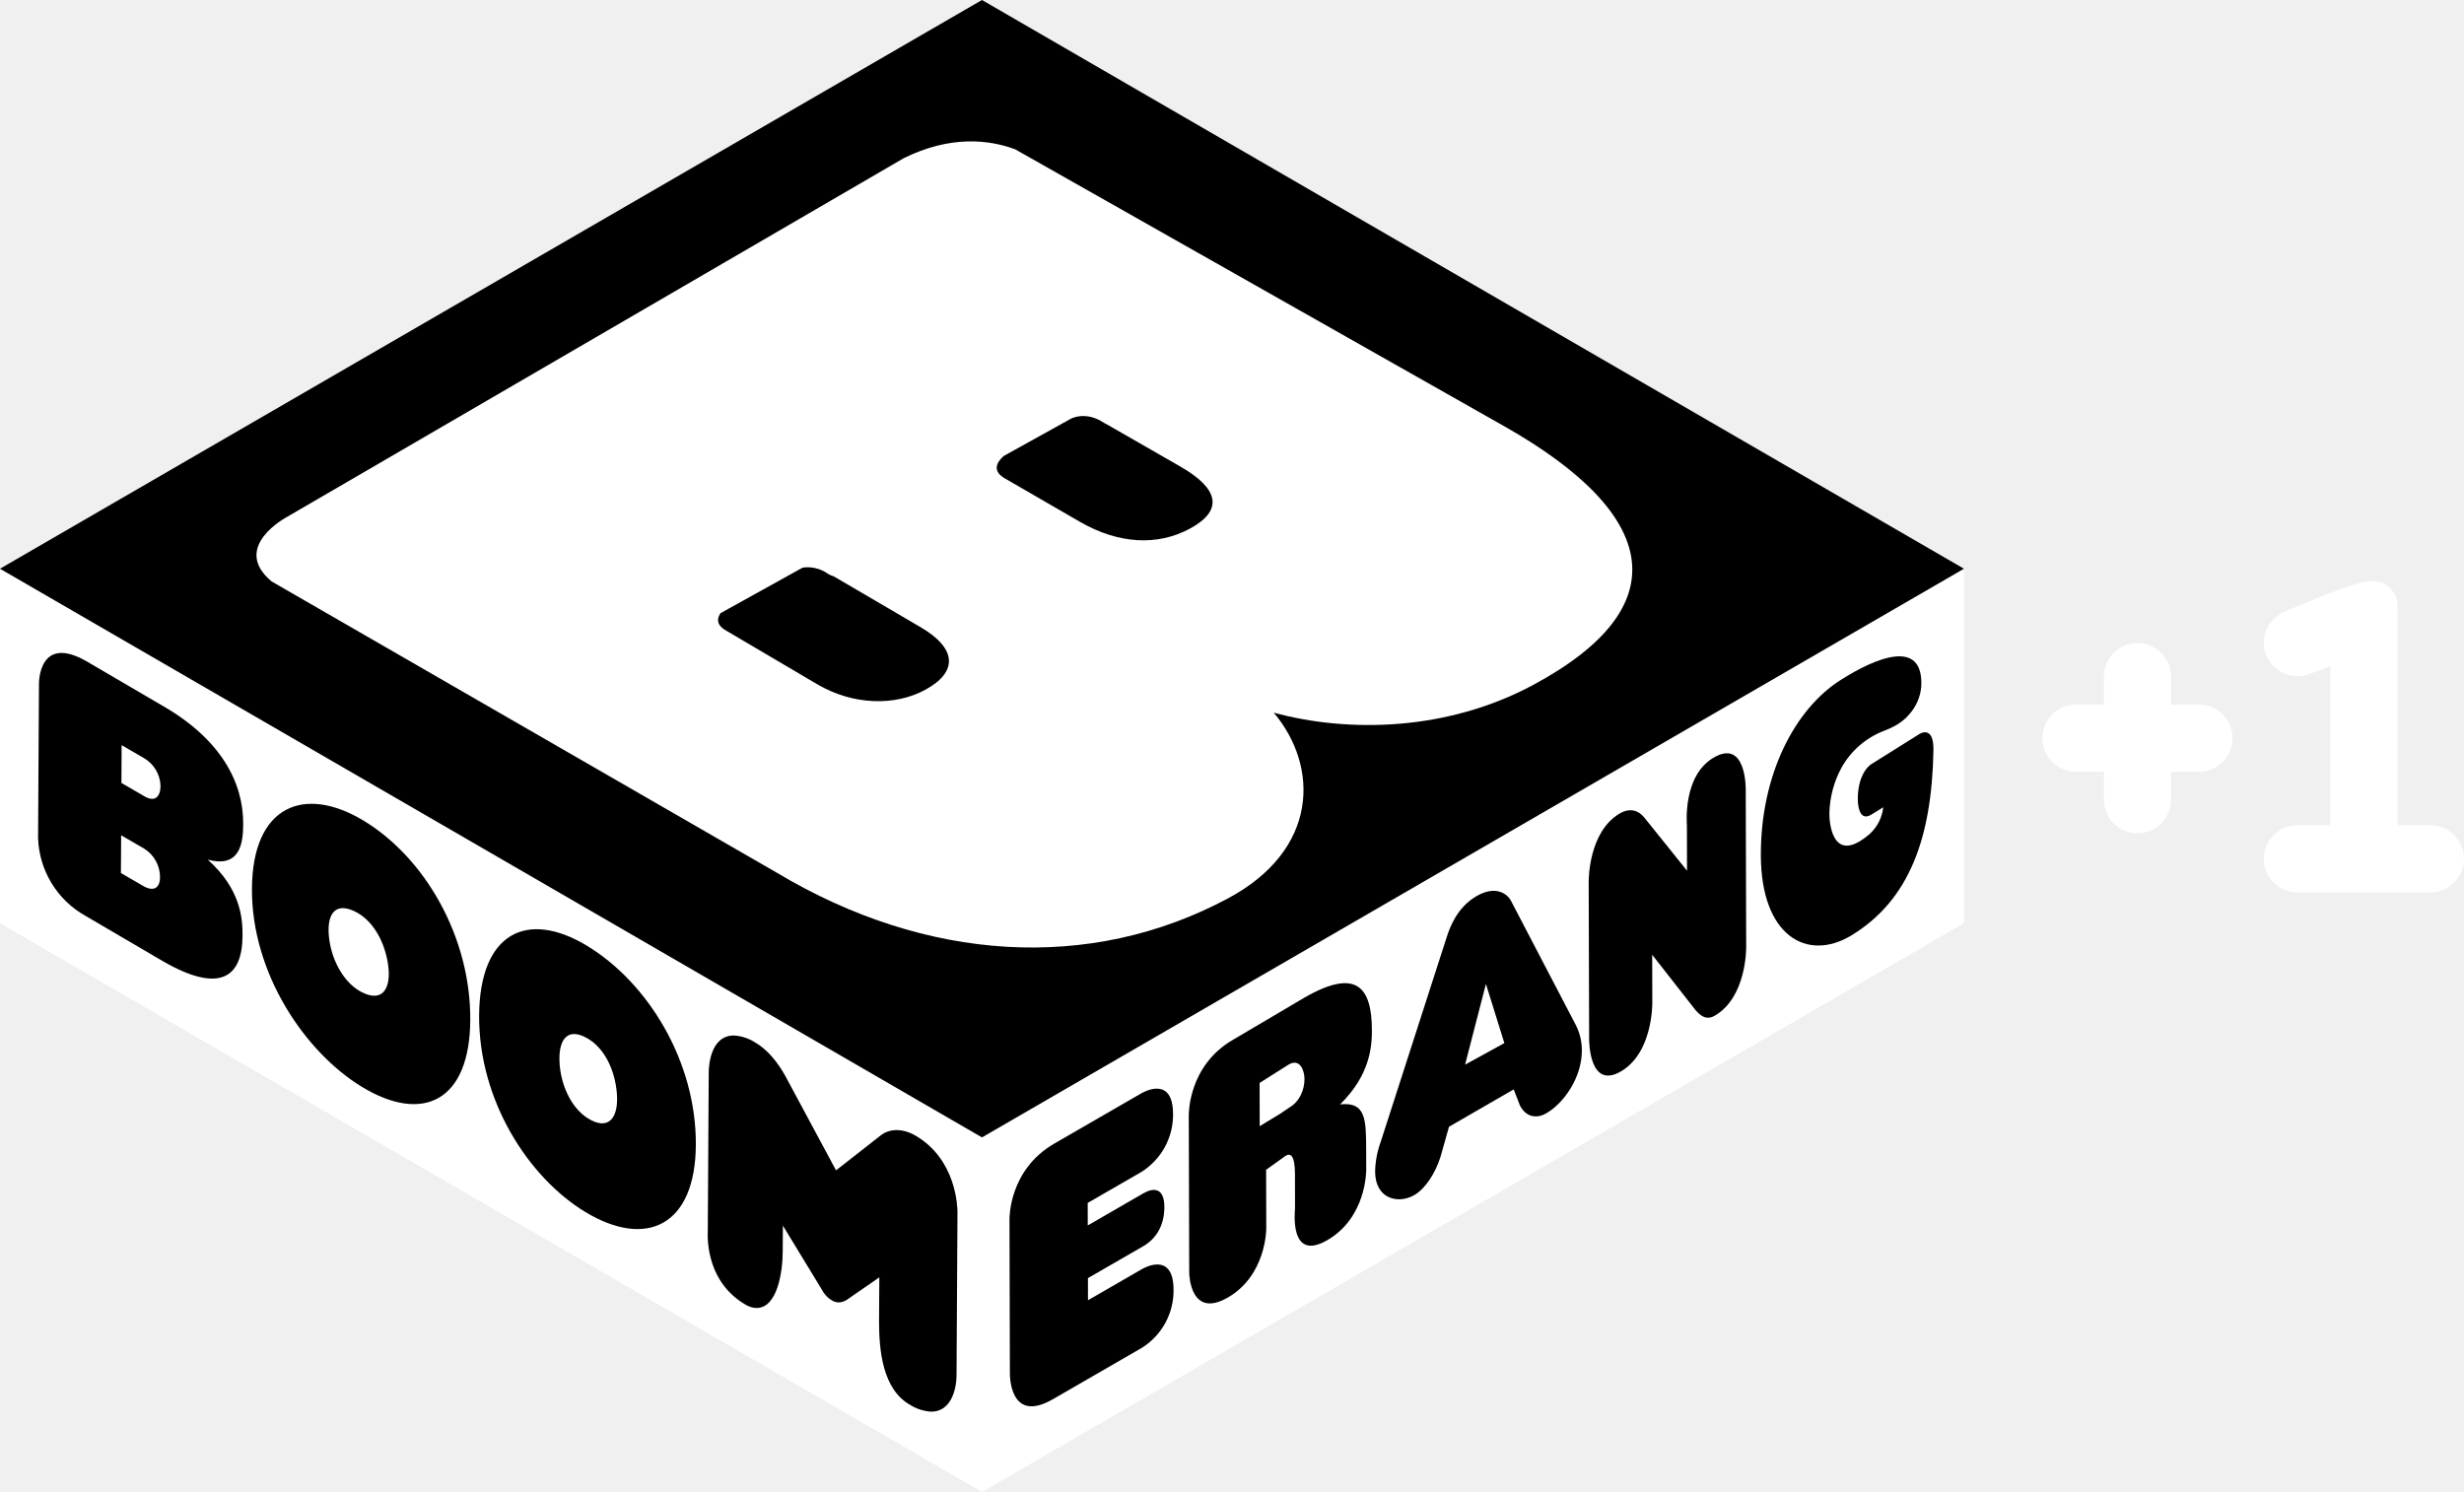
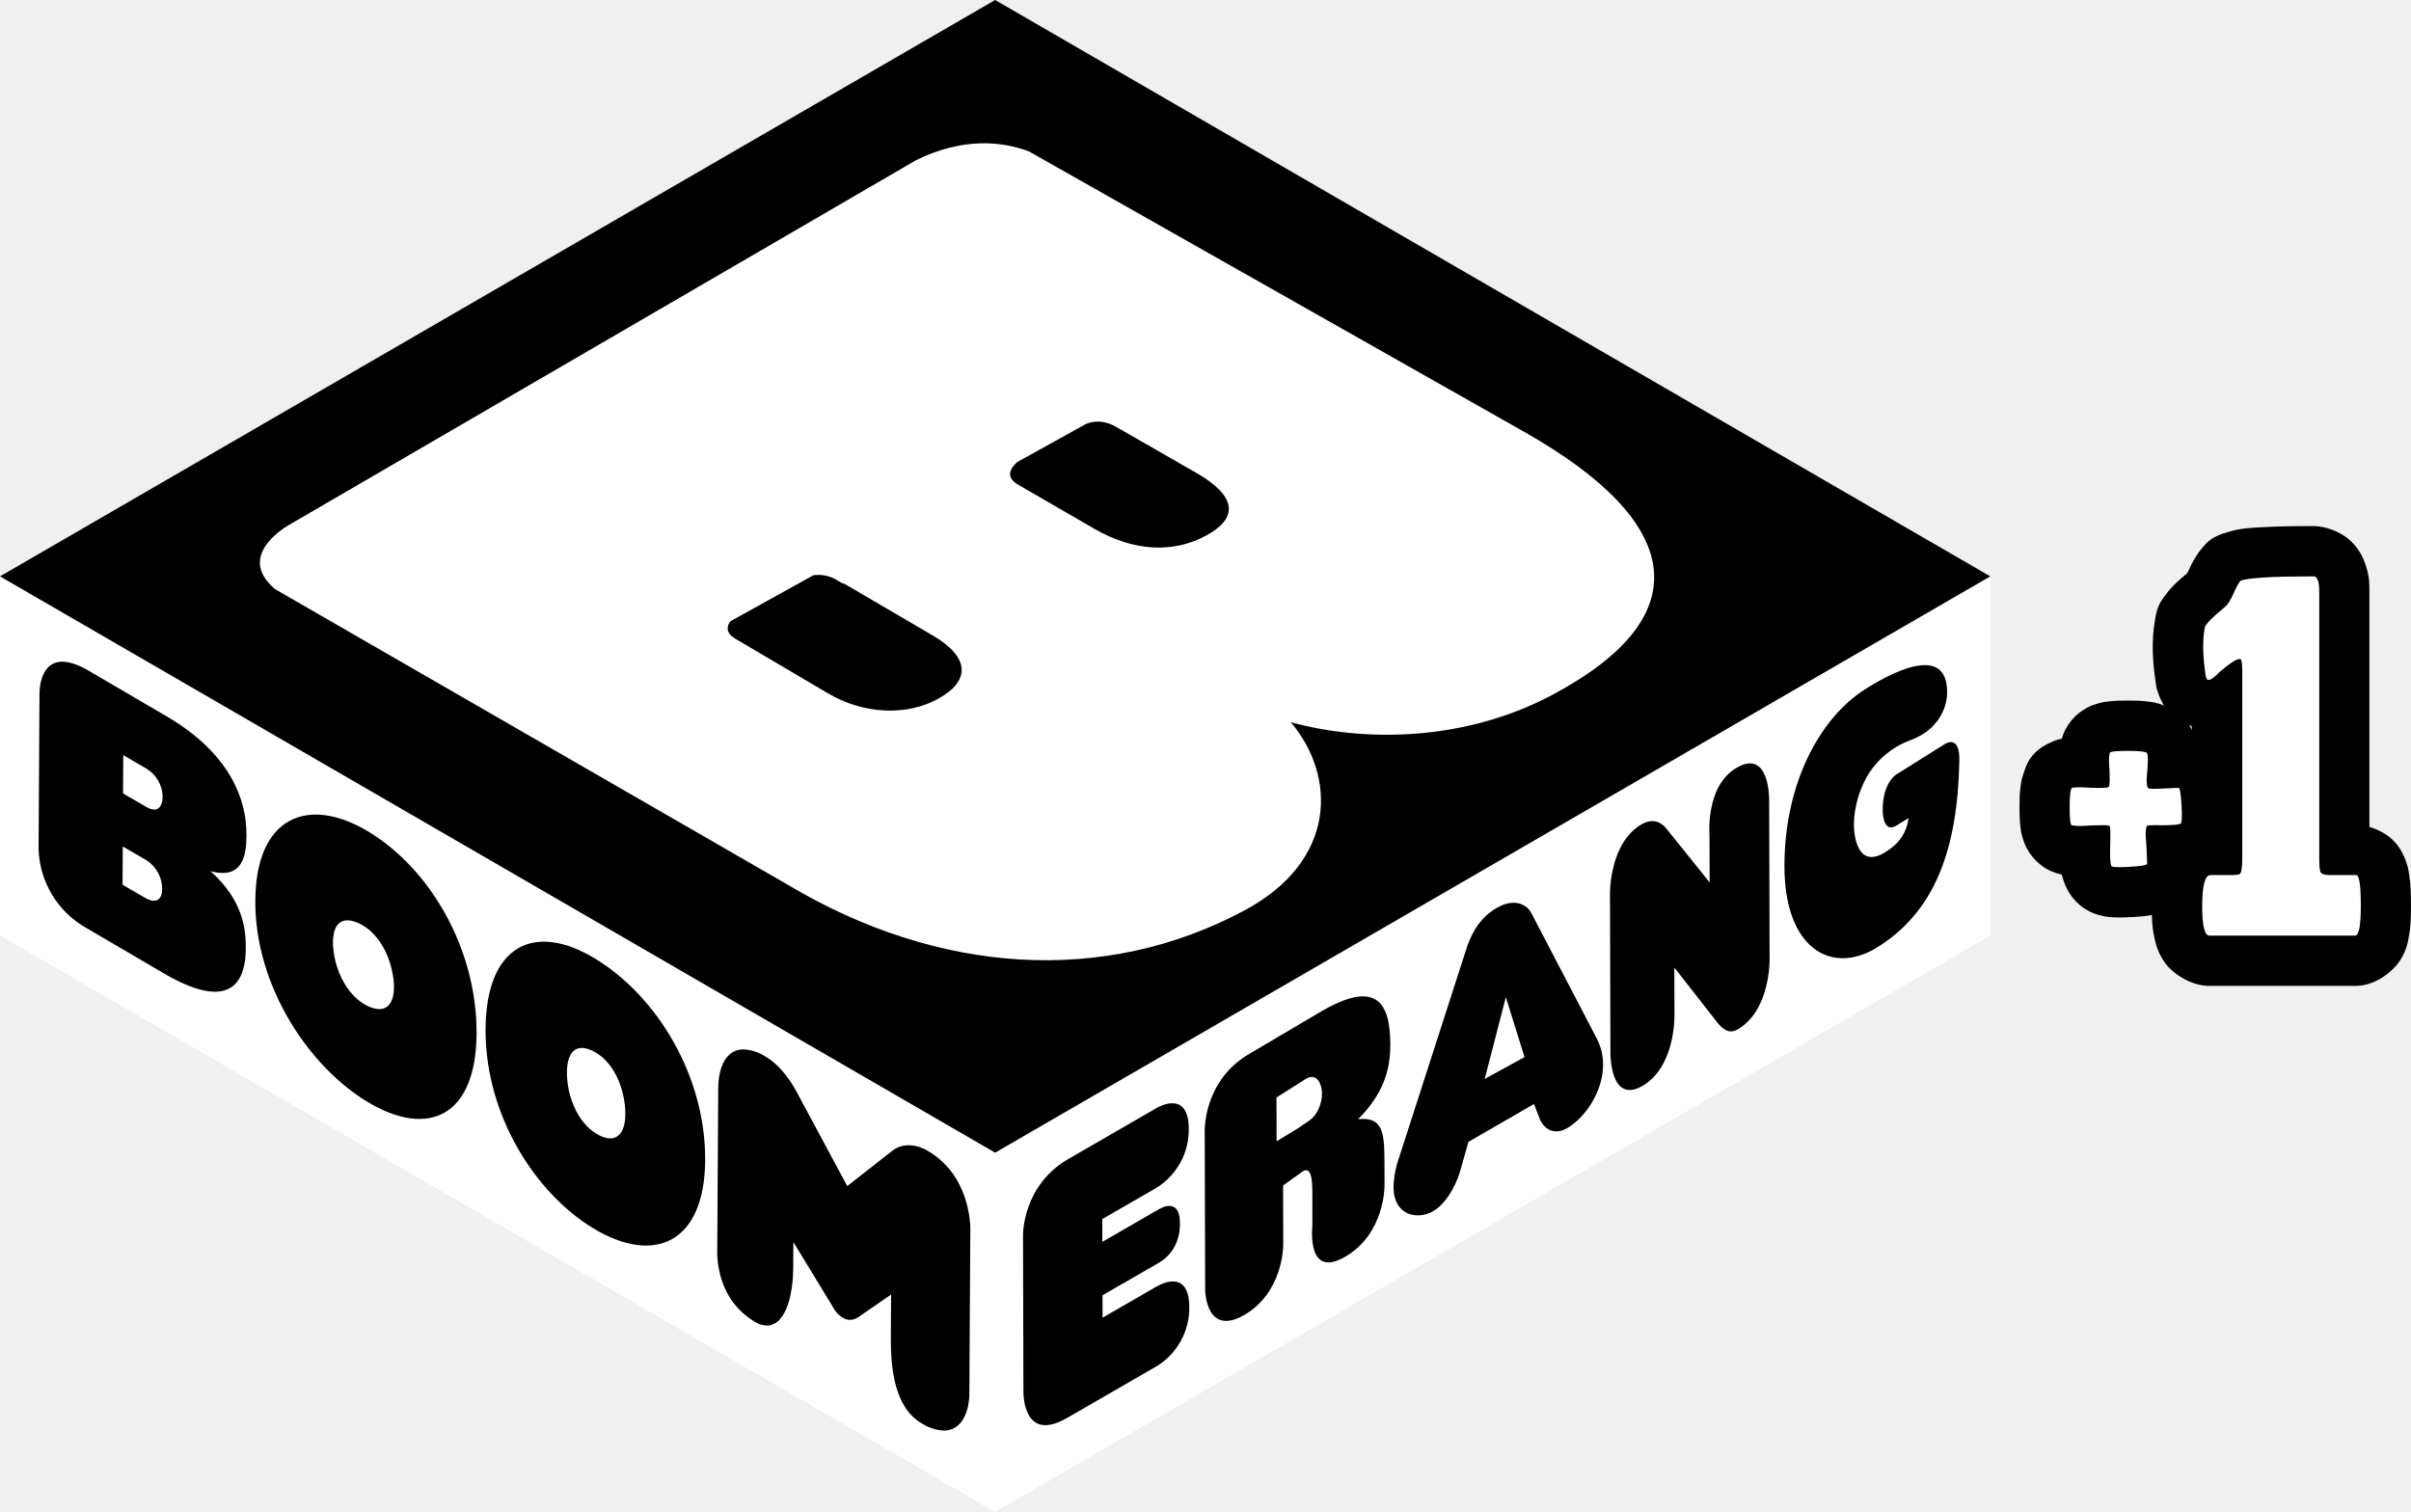
- <svg xmlns="http://www.w3.org/2000/svg" width="927.94" height="561.95" version="1.1" viewBox="0 0 927.94 561.95">
+ <svg xmlns="http://www.w3.org/2000/svg" width="895.97" height="561.94" version="1.1" viewBox="0 0 895.97 561.94">
  <path d="m369.81 428.4-369.81-214.19v133.52l369.81 214.21 369.81-214.21v-133.52z" fill="#fff" />
-   <path d="m369.81 0 369.81 214.21-369.81 214.19-369.81-214.19z" />
+   <path d="M 369.81,0 739.62,214.21 369.81,428.4 0,214.21 Z" />
  <path d="m693.24 256.09c13.176-8.392 31.303-15.924 30.296 2.559a17.864 17.864 0 0 1-4.553 10.448c-2.602 3.063-5.896 4.805-9.525 6.189a31.079 31.079 0 0 0-15.861 13.7 37.764 37.764 0 0 0-4.658 17.246c-0.042 3.756 1.112 16.952 11.581 10.553a25.515 25.515 0 0 0 3.504-2.581 15.94 15.94 0 0 0 5.203-10.155l-4.469 2.77c-5.203 3.21-5.119-5.602-5.119-6.042 0.105-9.84 4.826-12.778 5.077-12.945l18.107-11.351c0.273-0.168 5.497-3.462 5.308 6.21-0.629 32.793-8.98 56.354-31.01 69.698-16.638 9.966-33.905 0.105-33.989-30.254-0.084-30.506 12.882-55.179 30.107-66.047" />
  <path d="m222.8 422.01c7.071 3.504 10.197-1.825 9.504-10.26-0.692-8.56-4.637-17.519-12.043-21.169-7.28-3.609-10.175 1.951-9.483 10.511 0.672 8.455 4.951 17.435 12.022 20.918m-1.783-65.817c23.016 13.91 41.227 43.598 41.038 75.006-0.168 30.443-18.589 39.213-41.605 25.303-21.4-12.945-40.178-41.983-40.01-73.978 0.189-31.387 18.211-39.843 40.577-26.331" />
  <path d="m344.73 427.7c-4.784-2.77-9.777-2.707-13.155 0.021l-16.722 13.092-18.421-34.283c-1.888-3.672-5.98-10.385-12.043-13.889a16.557 16.557 0 0 0-8.036-2.623c-9.127 0-9.442 12.4-9.442 13.826l-0.357 59.481c-0.231 4.49 0.063 19.806 14.204 28.072a8.243 8.243 0 0 0 4.154 1.259c7.784 0 9.861-13.449 9.861-21.4l0.063-9.63 14.686 24.128a9.766 9.766 0 0 0 3.924 4.133c1.993 1.154 4.259 0.776 6.441-0.986l11.266-7.784-0.105 16.47c0 10.721 1.217 25.68 11.728 31.576a16.814 16.814 0 0 0 7.994 2.539c6.923-0.021 9.442-7.469 9.462-13.889l0.357-61.138c0-2.014-0.377-19.974-15.861-28.974" />
  <path d="m54.411 299.94c4.008 2.329 6.022 0.105 6.043-3.986a12.587 12.587 0 0 0-6.295-10.448l-8.35-4.847-0.085 14.225zm-0.524 33.737c4.553 2.644 6.357 0.042 6.378-3.084a12.671 12.671 0 0 0-5.958-10.952l-8.686-5.036-0.084 14.225zm24.338-9.903c12.232 10.931 13.176 21.778 13.113 28.702-0.084 15.924-8.812 21.862-30.191 9.441l-28.87-16.91a34.909 34.909 0 0 1-17.938-29.352l0.336-58.054c0-0.692 0-18.946 18.148-8.393l28.891 16.911c21.359 12.421 29.981 28.45 29.876 44.375-0.042 6.903-1.091 16.596-13.365 13.281" />
  <path d="m137.26 374.18c7.238 3.084 10.071-2.413 8.896-10.784-1.196-8.518-5.686-17.225-13.281-20.456-7.49-3.189-10.049 2.539-8.854 11.057 1.175 8.393 5.959 17.099 13.239 20.184m-0.294-65.061c22.995 13.91 40.325 43.682 40.136 75.069-0.168 30.443-17.708 39.15-40.702 25.24-21.401-12.945-41.689-42.696-41.521-74.692 0.189-31.387 19.722-39.129 42.087-25.617" />
  <path d="m610.09 306.34c3.734-2.161 6.966-1.07 9.022 1.427l16.218 20.183-0.042-16.931c0-0.692-1.699-18.883 10.176-25.722 12.022-6.945 11.98 11.288 11.98 11.98l0.168 59.397c0 0.839 0.063 19.009-11.875 25.911-2.455 1.406-4.553 0.902-7.113-2.014l-16.407-20.96 0.042 18.044c0 0.839 0.063 19.03-11.896 25.932-11.833 6.819-11.896-11.351-11.896-12.19l-0.168-59.334c0-0.713-0.042-18.883 11.791-25.722" />
  <path d="m429.77 411.83c0.965-0.567 11.959-6.756 12.001 7.763a25.394 25.394 0 0 1-11.917 21.82l-20.225 11.665 0.021 8.476 20.96-12.106c3.671-2.119 7.868-2.287 7.888 5.182 0.021 8.036-4.154 12.567-7.825 14.686l-20.96 12.085 0.021 8.329 20.226-11.665c0.965-0.567 11.959-6.777 12.001 7.742a25.418 25.418 0 0 1-11.917 21.841l-33.527 19.365c-16.24 9.379-16.176-8.875-16.197-9.714l-0.147-57.928c-0.021-0.692-0.168-18.82 16.911-28.66z" />
  <path d="m551.75 401 14.791-8.119-6.944-22.282zm41.647-15.022a20.951 20.951 0 0 1 2.329 9.651c0.042 10.155-6.756 19.869-13.386 23.687-4.112 2.371-7.952 1.049-9.966-3.021l-2.308-5.98-24.379 14.078-3.168 11.246c-2.014 6.399-5.791 12.106-9.903 14.498-6.021 3.462-14.728 1.532-14.75-8.896a34.701 34.701 0 0 1 2.056-11.015l24.988-77.503c1.091-3.315 3.756-10.952 11.204-15.232 7.511-4.343 11.729-0.42 12.84 1.637z" />
  <path class="a" d="m566.49 160.54-168.41-95.379-15.757-8.917c-9.986-3.714-24.443-5.308-41.94 3.315l-232.26 135.12s-21.464 11.288-5.832 24.317l190.42 109.81c56.082 33.486 117.72 37.472 169.82 9.525 34.241-18.358 34.22-49.683 17.162-69.908 28.135 7.658 65.313 6.966 97.666-10.428 54.361-29.184 48.256-63.97-10.868-97.456" fill="#fff" />
  <path d="m444.58 175.76-27.883-16.008a7.655 7.655 0 0 1-1.196-0.651c-5.14-3.273-9.337-2.602-11.896-1.553l-2.286 1.259c-0.252 0.189-0.378 0.294-0.378 0.294l-0.063-0.042-23.121 12.819 0.042 0.105s-5.476 4.301 0 7.805c0.042 0.021 0.042 0.042 0.084 0.084l28.911 16.722c14.309 8.245 29.08 9.232 41.542 2.392 12.504-6.861 10.637-14.959-3.756-23.226" />
  <path d="m346.7 236.23-32.73-19.156a7.369 7.369 0 0 1-2.245-1.007 13.133 13.133 0 0 0-9.462-2.266l-30.905 17.141c-1.091 1.574-1.868 4.028 1.489 6.19l0.042 0.042 34.828 20.519c13.595 8.015 29.498 8.287 40.807 2.077 12.274-6.714 11.875-15.526-1.825-23.54" />
  <path d="m485.69 417.06c3.734-2.161 5.581-6.609 5.581-10.7-0.021-3.105-1.679-7.868-5.937-5.413l-10.973 6.945 0.042 16.281 7.868-4.784m22.408-3.42c9.882-1.049 9.777 5.854 9.819 17.687l0.021 6.903c0 0.839-0.063 18.107-14.687 26.562-14.497 8.371-12.127-11.267-12.127-12.106l-0.021-12.819c-0.021-7.322-1.804-7.868-3.462-6.903l-7.406 5.308 0.063 22.113c0 0.86-0.273 17.813-14.477 25.996-13.973 8.078-14.54-8.393-14.54-9.253l-0.168-59.313c0-0.692-0.168-18.82 16.722-28.555l26.772-15.798c19.89-11.498 25.429-3.693 25.47 12.232 0.021 6.63-0.902 17.037-11.98 27.946" />
-   <g fill="#fff">
-     <path d="m804.97 242.22c-6.987 0-12.652 5.663-12.652 12.65v10.514h-10.523c-6.983 6e-3 -12.641 5.67-12.641 12.652 0 6.983 5.658 12.644 12.641 12.65h10.523v10.525c6e-3 6.983 5.67 12.641 12.652 12.641 6.983 0 12.644-5.658 12.65-12.641v-10.525h10.514c6.987 0 12.652-5.663 12.652-12.65 0-6.987-5.665-12.652-12.652-12.652h-10.514v-10.514c0-6.987-5.663-12.65-12.65-12.65z" />
-     <path d="m893.52 218.82c-6.226 0-22.814 7.198-32.676 11.32-6.56 2.737-9.939 9.651-7.551 16.213 2.388 6.562 9.64 9.943 16.205 7.564l8.084-2.941v59.828h-12.414c-6.983 6e-3 -12.641 5.668-12.641 12.65s5.658 12.642 12.641 12.652h50.121c6.987 0 12.65-5.665 12.65-12.652 0-6.987-5.663-12.65-12.65-12.65h-12.404v-82.701c0-2.574-0.931-4.765-2.793-6.572-1.807-1.807-3.998-2.711-6.572-2.711z" />
+   <g transform="translate(-426.78 -324.99)">
+     <path d="m1217.7 585.36c-2.581 0-4.653 0.031-7.119 0.305-1.233 0.137-2.478 0.235-4.875 0.992-1.199 0.379-2.73 0.853-5.092 2.428-2.263 1.508-5.959 4.708-7.652 10.494-0.478 0.117-0.605 0.068-1.188 0.234l-0.92 0.262-0.887 0.355c-8.887 3.555-10.126 9.043-11.031 11.518-0.905 2.475-1.083 3.928-1.268 5.291-0.368 2.727-0.406 4.935-0.406 7.606 0 2.581 0.031 4.653 0.305 7.119 0.137 1.233 0.235 2.479 0.992 4.877 0.379 1.199 0.853 2.729 2.428 5.092 1.575 2.362 4.911 6.343 11.197 7.914l0.432 0.107 0.334 0.068c0.152 0.661 0.41 1.478 0.746 2.412 1.756 5.46 5.468 8.798 7.844 10.305 2.546 1.615 4.199 2.051 5.476 2.397 2.554 0.69 3.833 0.712 5.088 0.783 2.499 0.143 4.527 0.052 7.043-0.096 2.58-0.147 4.623-0.29 7.1-0.715 1.238-0.212 2.477-0.354 5.035-1.377 1.279-0.512 2.974-1.139 5.537-3.336 2.197-1.883 5.345-6.129 6.244-11.611 0.557-0.204 0.776-0.171 1.457-0.463l0.504-0.217 0.49-0.246c9.88-4.94 9.509-10.449 10.086-12.758 0.577-2.309 0.628-3.59 0.697-4.832 0.138-2.485 0.05-4.557-0.1-7.094-0.149-2.526-0.291-4.535-0.729-7.016-0.219-1.24-0.368-2.496-1.434-5.084-0.533-1.294-1.2-3.015-3.441-5.555-1.44-1.632-4.224-3.73-7.738-5.086-0.14-0.474-0.187-0.803-0.365-1.338l-0.174-0.521-0.203-0.51c-3.555-8.887-9.043-10.124-11.518-11.029s-3.928-1.085-5.291-1.27c-2.727-0.368-4.935-0.406-7.606-0.406z" color="#000000" color-rendering="auto" dominant-baseline="auto" image-rendering="auto" shape-rendering="auto" solid-color="#000000" style="font-feature-settings:normal;font-variant-alternates:normal;font-variant-caps:normal;font-variant-ligatures:normal;font-variant-numeric:normal;font-variant-position:normal;isolation:auto;mix-blend-mode:normal;paint-order:stroke fill markers;shape-padding:0;text-decoration-color:#000000;text-decoration-line:none;text-decoration-style:solid;text-indent:0;text-orientation:mixed;text-transform:none;white-space:normal" />
+     <path d="m1286.5 520.51c-7.59 0-13.784 0.123-18.846 0.41-4.859 0.276-8.002 0.302-13.18 1.879-6.459 1.774-8.068 4.463-9.355 5.926-1.333 1.515-1.958 2.538-2.529 3.477-1.142 1.877-1.864 3.402-2.672 5.18l-0.084 0.184-0.08 0.188c-0.104 0.243-0.112 0.153-0.217 0.314-1.683 1.442-3.415 2.871-4.852 4.344-1.059 1.085-2.09 2.189-3.303 3.893-1.171 1.645-3.037 3.559-3.797 9.357-1.328 7.604-0.906 15.131 0.379 23.557l0.242 1.576 0.504 1.514c0.324 0.973 0.71 2.034 1.395 3.402v4e-3c1.652 3.303 6.323 7.137 11.188 9.195v38.16c-3.882 1.545-7.327 3.984-9.16 6.314-2.878 3.658-3.701 6.549-4.344 8.998-1.284 4.897-1.375 8.773-1.375 13.469 0 4.389 0.073 7.998 1.207 12.613 0.567 2.308 1.252 5.021 3.939 8.668 2.687 3.647 9.429 8.285 16.217 8.285h54.172c8.563 0 15.136-6.576 17.164-10.141 2.028-3.565 2.388-5.793 2.775-7.836 0.775-4.085 0.852-7.503 0.852-11.781 0-4.282-0.079-7.64-0.637-11.355-0.279-1.858-0.484-3.731-1.975-7.043-0.745-1.656-1.803-3.83-4.504-6.402-1.84-1.753-4.905-3.53-8.336-4.525v-87.408c0-3.05 0.07-5.991-1.666-10.727-0.868-2.368-2.311-5.449-5.633-8.469-3.322-3.02-8.894-5.219-13.492-5.219zm-44.664 15.496c-0.251 0.206-0.404 0.377-0.646 0.578 0.124-0.112 0.054-0.073 0.193-0.195zm12.371 95.48c0.64-0.125 0.782-0.023 1.039 0.035h-1.137c0.024-5e-3 0.074-0.031 0.098-0.035z" color="#000000" color-rendering="auto" dominant-baseline="auto" image-rendering="auto" shape-rendering="auto" solid-color="#000000" style="font-feature-settings:normal;font-variant-alternates:normal;font-variant-caps:normal;font-variant-ligatures:normal;font-variant-numeric:normal;font-variant-position:normal;isolation:auto;mix-blend-mode:normal;paint-order:stroke fill markers;shape-padding:0;text-decoration-color:#000000;text-decoration-line:none;text-decoration-style:solid;text-indent:0;text-orientation:mixed;text-transform:none;white-space:normal" />
+     <path d="m1237.1 631.14q-1.335 0.572-7.057 0.572-5.532-0.191-5.532 0.381-0.382 1.335-0.382 3.243 0.191 1.907 0.382 5.722 0.191 3.815 0.191 4.959 0 0.763-6.676 1.144-6.485 0.381-6.676-0.381-0.572-1.335-0.382-7.821 0.191-6.485-0.191-6.867-0.572-0.572-3.624-0.381-2.861 0-5.722 0.191-2.861 0.191-4.769-0.191-0.763-0.191-0.763-6.867t0.954-7.058q1.335-0.381 7.439 0 6.104 0.191 6.104-0.381 0.382-0.381 0.382-2.861 0-2.67-0.191-5.15-0.191-2.67 0.191-4.578 0.191-0.763 6.867-0.763t7.058 0.954q0.381 1.145 0.191 4.387t-0.382 5.341q0 2.098 0.382 3.052 0.382 0.381 2.289 0.381 2.098 0 4.959-0.191 3.052-0.191 4.196-0.191 0.763 0 1.144 6.485t-0.382 6.867z" fill="#fff" style="paint-order:stroke fill markers" />
+     <path d="m1304.1 661.66q0 11.063-2.098 11.063h-54.171q-2.67 0-2.67-10.872 0-11.635 3.052-11.635h7.439q2.861 0 3.433-0.381 0.954-0.572 0.954-5.722v-69.621q0-4.578-0.763-4.578-0.954 0-2.289 0.763t-3.243 2.289q-1.717 1.526-2.098 1.717-0.191 0.191-0.763 0.763-0.381 0.381-0.763 0.763-0.382 0.191-0.954 0.763-0.572 0.381-0.954 0.572-0.381 0-0.763 0.191-0.382 0-0.572-0.381-0.191-0.381-0.381-0.954-1.717-11.254-0.382-18.121 0.191-1.717 7.63-7.821 1.526-1.335 3.243-5.341 1.907-4.196 2.67-4.387 4.769-1.526 26.895-1.526 2.098 0 2.098 5.722v99.186q0 4.387 0.572 5.15 0.763 0.954 3.243 0.954h9.919q1.717 0 1.717 11.445z" fill="#fff" style="paint-order:stroke fill markers" />
  </g>
</svg>
